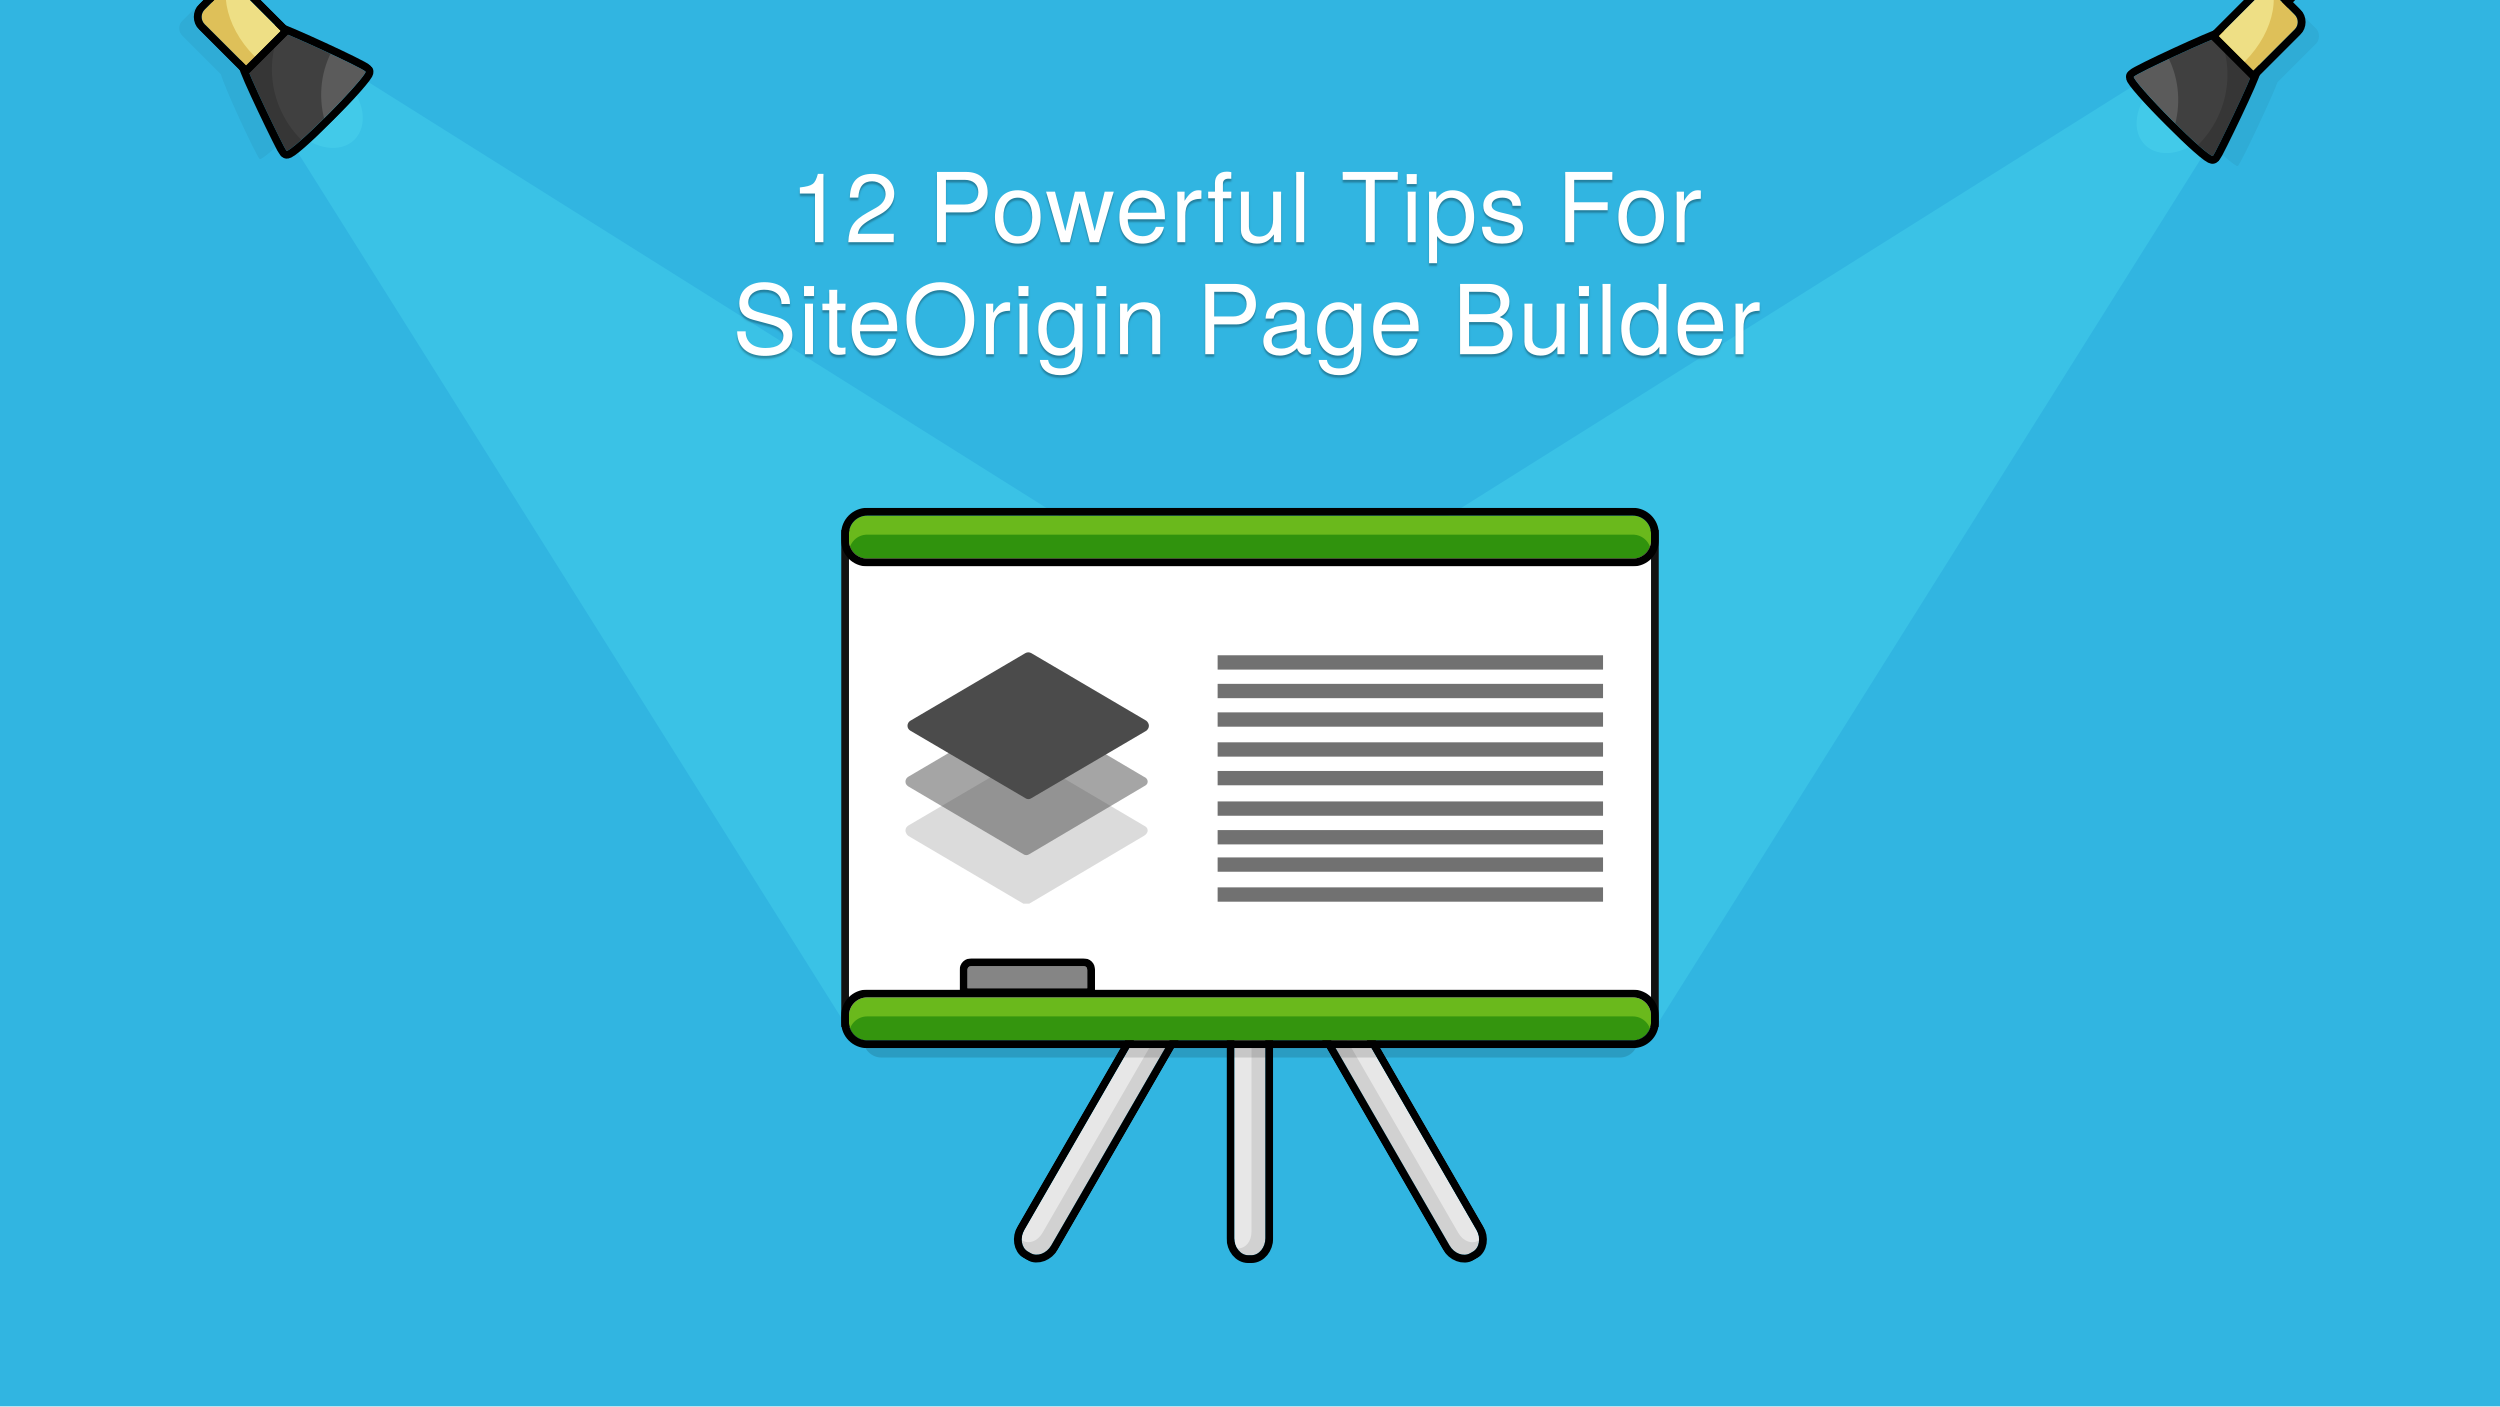
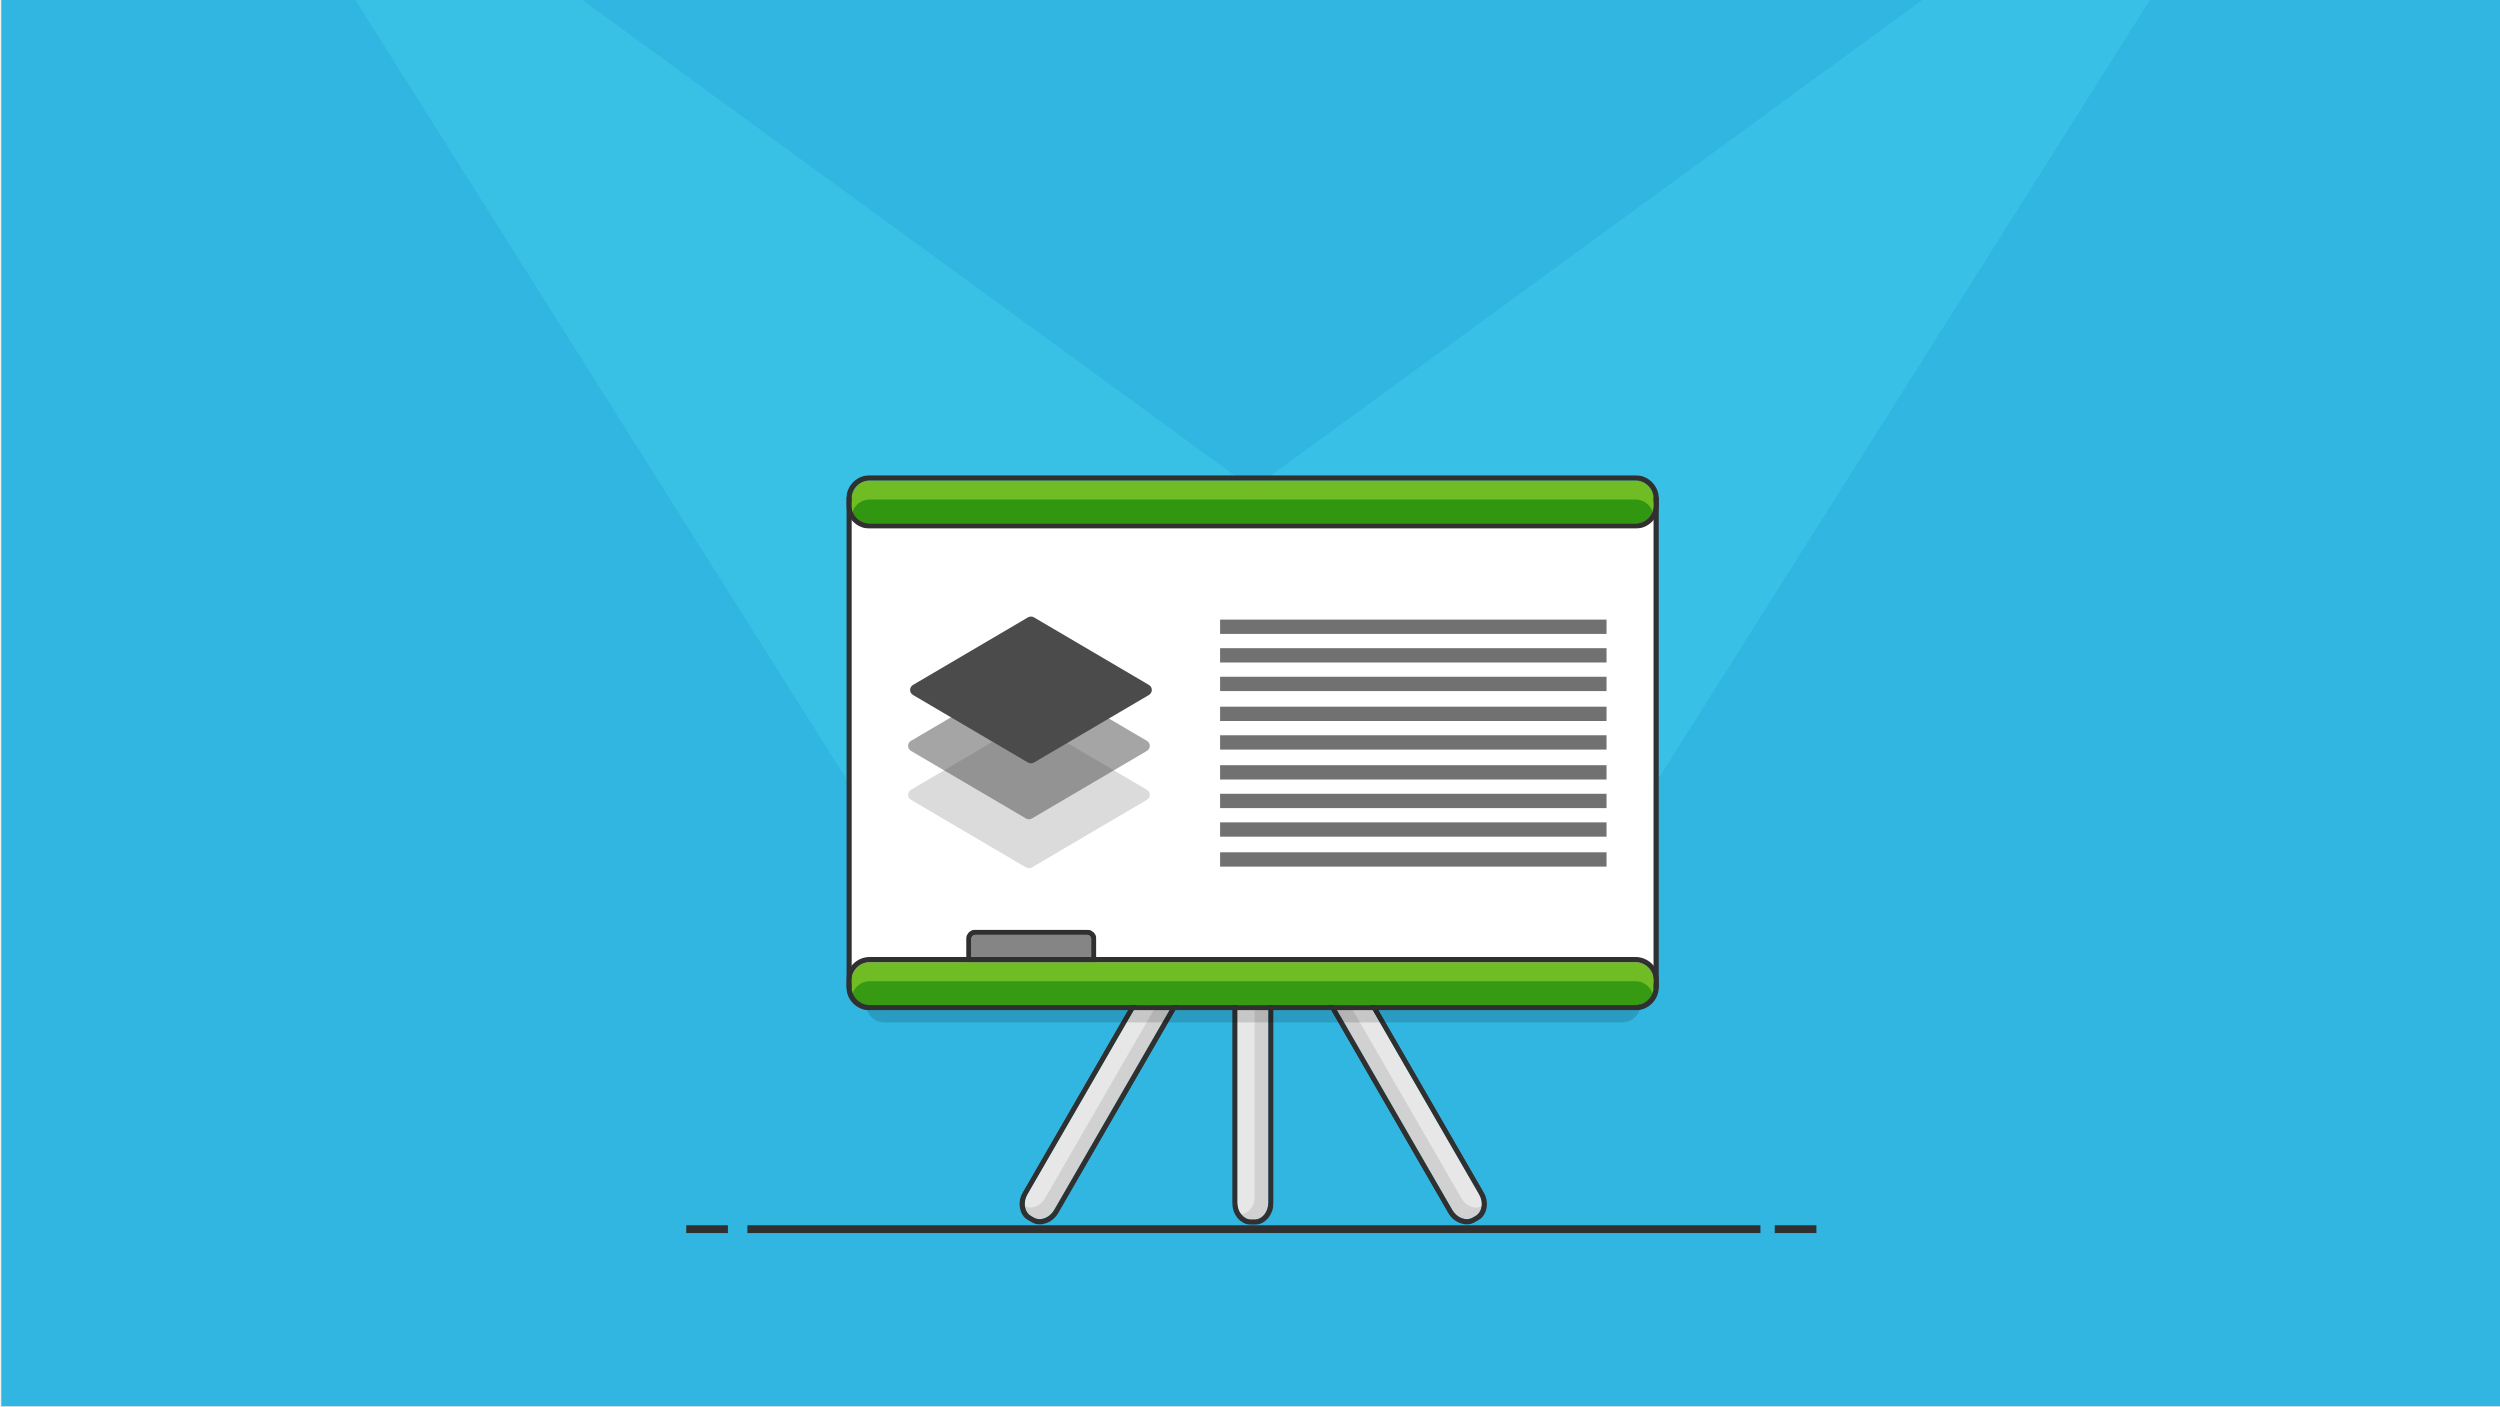
- <svg xmlns="http://www.w3.org/2000/svg" xmlns:xlink="http://www.w3.org/1999/xlink" height="1.08e3px" width="1.92e3px" version="1.1" viewBox="2091 48 1920 1080">
+ <svg xmlns="http://www.w3.org/2000/svg" xmlns:xlink="http://www.w3.org/1999/xlink" width="1920px" height="1080px" viewBox="2091 48 1920 1080" version="1.1">
  <defs>
-     <path id="k" d="m24.9 0.868c1.1-0.705 7.9-0.672 18.1-0.823 8.1-0.12 17.2-0.048 18.1 0.823 1.9 1.83 24.9 63.5 24.9 68.2 0 1.6-22.1 2.9-44 2.9-21.8 0-42-1.1-42-2.9 5.7e-14 -2.3 22.3-66.6 24.9-68.2z" />
-     <mask id="t" maskContentUnits="userSpaceOnUse" height="84" width="98" y="-6" x="-6" maskUnits="objectBoundingBox">
-       <rect y="-6" x="-6" height="84" fill="#fff" width="98" />
-       <use xlink:href="#k" fill="black" />
-     </mask>
-     <path id="b" d="m5.68e-14 8.01c0-4.43 3.58-8.01 8-8.01l21.7 5.68e-14c4.4 0 8 3.57 8 8.01v44.9h-37.7l5.68e-14 -44.9z" />
-     <mask id="p" maskContentUnits="userSpaceOnUse" height="64.896" width="49.668" y="-6" x="-6" maskUnits="objectBoundingBox">
-       <rect y="-6" x="-6" height="64.9" fill="#fff" width="49.7" />
-       <use xlink:href="#b" fill="black" />
-     </mask>
-     <path id="a" d="m24.9 0.868c1.1-0.705 7.9-0.672 18.1-0.823 8.1-0.12 17.2-0.048 18.1 0.823 1.9 1.83 24.9 63.5 24.9 68.2 0 1.6-22.1 2.9-44 2.9-21.8 0-42-1.1-42-2.9 1.66e-16 -2.3 22.3-66.6 24.9-68.2z" />
-     <mask id="o" maskContentUnits="userSpaceOnUse" height="84" width="98" y="-6" x="-6" maskUnits="objectBoundingBox">
-       <rect y="-6" x="-6" height="84" fill="#fff" width="98" />
-       <use xlink:href="#a" fill="black" />
-     </mask>
-     <path id="j" d="m0 8.01c0-4.43 3.58-8.01 8-8.01h21.7c4.4 0 8 3.57 8 8.01v44.9h-37.7v-44.9z" />
-     <mask id="ae" maskContentUnits="userSpaceOnUse" height="64.896" width="49.668" y="-6" x="-6" maskUnits="objectBoundingBox">
-       <rect y="-6" x="-6" height="64.9" fill="#fff" width="49.7" />
-       <use xlink:href="#j" fill="black" />
-     </mask>
-     <path id="i" d="m13.1 5.62e-16c5.9 1.32e-15 10.7 5.82 10.7 13v213c0 7-4.8 13-10.7 13h-2.5c-5.84 0-10.6-6-10.6-13v-213c0-7.18 4.76-13 10.6-13l2.5 5.62e-16z" />
-     <mask id="ac" maskContentUnits="userSpaceOnUse" height="250.62" width="35.757" y="-6" x="-6" maskUnits="objectBoundingBox">
-       <rect y="-6" x="-6" height="251" fill="#fff" width="35.8" />
-       <use xlink:href="#i" fill="black" />
-     </mask>
-     <path id="h" d="m13.1 5.62e-16c5.9 1.32e-15 10.7 5.82 10.7 13v213c0 7-4.8 13-10.7 13h-2.5c-5.84 0-10.6-6-10.6-13v-213c0-7.18 4.76-13 10.6-13l2.5 5.62e-16z" />
-     <mask id="aa" maskContentUnits="userSpaceOnUse" height="250.62" width="35.757" y="-6" x="-6" maskUnits="objectBoundingBox">
-       <rect y="-6" x="-6" height="251" fill="#fff" width="35.8" />
-       <use xlink:href="#h" fill="black" />
-     </mask>
-     <path id="g" d="m13.1 5.62e-16c5.9 1.32e-15 10.7 5.82 10.7 13v213c0 7-4.8 13-10.7 13h-2.5c-5.84 0-10.6-6-10.6-13v-213c0-7.18 4.76-13 10.6-13l2.5 5.62e-16z" />
-     <mask id="y" maskContentUnits="userSpaceOnUse" height="250.62" width="35.757" y="-6" x="-6" maskUnits="objectBoundingBox">
-       <rect y="-6" x="-6" height="251" fill="#fff" width="35.8" />
-       <use xlink:href="#g" fill="black" />
-     </mask>
-     <rect id="f" y=".722" x="0" height="370" width="616" />
-     <mask id="x" maskContentUnits="userSpaceOnUse" height="381.668" width="628" y="-6" x="-6" maskUnits="objectBoundingBox">
-       <rect y="-5.28" x="-6" height="382" fill="#fff" width="628" />
-       <use xlink:href="#f" fill="black" />
-     </mask>
-     <rect id="e" rx="14" height="33" width="616" y="0" x="0" />
-     <mask id="v" maskContentUnits="userSpaceOnUse" height="44.979" width="628" y="-6" x="-6" maskUnits="objectBoundingBox">
-       <rect y="-6" x="-6" height="45" fill="#fff" width="628" />
-       <use xlink:href="#e" fill="black" />
-     </mask>
-     <rect id="d" rx="14" height="33" width="616" y="0" x="0" />
-     <mask id="s" maskContentUnits="userSpaceOnUse" height="44.979" width="628" y="-6" x="-6" maskUnits="objectBoundingBox">
-       <rect y="-6" x="-6" height="45" fill="#fff" width="628" />
-       <use xlink:href="#d" fill="black" />
-     </mask>
-     <path id="c" d="m91 349c0-2 1.3-3 3-3h86c2 0 3 1 3 3v14h-92v-14z" />
-     <mask id="r" maskContentUnits="userSpaceOnUse" height="29" width="104" y="-6" x="-6" maskUnits="objectBoundingBox">
-       <rect y="340" x="85" height="29" fill="#fff" width="104" />
-       <use xlink:href="#c" fill="black" />
-     </mask>
-     <text id="l" font-size="74" font-family="HelveticaNeue, Helvetica Neue" letter-spacing="1.09" fill="#FFFFFF">
-       <tspan y="186" x="607.738">12 Powerful Tips For</tspan>
-       <tspan y="272" x="563.592">SiteOrigin Page Builder</tspan>
-     </text>
-     <filter id="ag" height="200%" width="200%" y="-50%" x="-50%" filterUnits="objectBoundingBox">
-       <feOffset in="SourceAlpha" result="shadowOffsetOuter1" dx="0" dy="2" />
-       <feGaussianBlur stdDeviation="1" result="shadowBlurOuter1" in="shadowOffsetOuter1" />
-       <feColorMatrix type="matrix" values="0 0 0 0 0   0 0 0 0 0   0 0 0 0 0  0 0 0 0.303 0" in="shadowBlurOuter1" />
-     </filter>
+     <path d="M24.853,0.868 C25.95,0.163 32.771,0.196 43,0.045 C51.057,-0.075 60.159,-0.003 61.084,0.868 C63.03,2.698 86,64.447 86,69.078 C86,70.696 63.88,72 42.039,72 C20.197,72 5.68434189e-14,70.898 5.68434189e-14,69.078 C5.70089276e-14,66.81 22.349,2.477 24.853,0.868 Z" id="path-1" />
+     <mask id="mask-3" maskContentUnits="userSpaceOnUse" maskUnits="objectBoundingBox" x="-6" y="-6" width="98" height="84">
+       <rect x="-6" y="-6" width="98" height="84" fill="white" />
+       <use xlink:href="#path-1" fill="black" />
+     </mask>
+     <path d="M5.68434189e-14,8.005 C5.68434189e-14,3.584 3.578,5.68434189e-14 8,5.68434189e-14 L29.668,5.68434189e-14 C34.087,5.68434189e-14 37.668,3.573 37.668,8.005 L37.668,52.896 L5.68434189e-14,52.896 L5.68434189e-14,8.005 Z" id="path-4" />
+     <mask id="mask-6" maskContentUnits="userSpaceOnUse" maskUnits="objectBoundingBox" x="-6" y="-6" width="49.668" height="64.896">
+       <rect x="-6" y="-6" width="49.668" height="64.896" fill="white" />
+       <use xlink:href="#path-4" fill="black" />
+     </mask>
+     <path d="M24.853,0.868 C25.95,0.163 32.771,0.196 43,0.045 C51.057,-0.075 60.159,-0.003 61.084,0.868 C63.03,2.698 86,64.447 86,69.078 C86,70.696 63.88,72 42.039,72 C20.197,72 0,70.898 0,69.078 C1.65508748e-16,66.81 22.349,2.477 24.853,0.868 Z" id="path-7" />
+     <mask id="mask-9" maskContentUnits="userSpaceOnUse" maskUnits="objectBoundingBox" x="-6" y="-6" width="98" height="84">
+       <rect x="-6" y="-6" width="98" height="84" fill="white" />
+       <use xlink:href="#path-7" fill="black" />
+     </mask>
+     <path d="M0,8.005 C0,3.584 3.578,0 8,0 L29.668,0 C34.087,0 37.668,3.573 37.668,8.005 L37.668,52.896 L0,52.896 L0,8.005 Z" id="path-10" />
+     <mask id="mask-12" maskContentUnits="userSpaceOnUse" maskUnits="objectBoundingBox" x="-6" y="-6" width="49.668" height="64.896">
+       <rect x="-6" y="-6" width="49.668" height="64.896" fill="white" />
+       <use xlink:href="#path-10" fill="black" />
+     </mask>
+     <path d="M13.129,-4.20704235e-14 C18.999,-4.07514064e-14 23.757,5.824 23.757,12.999 L23.757,225.621 C23.757,232.8 18.999,238.62 13.129,238.62 L10.628,238.62 C4.758,238.62 2.13162821e-13,232.795 2.13162821e-13,225.621 L2.13162821e-13,12.999 C2.13162821e-13,5.82 4.758,-4.39517156e-14 10.628,-4.26325641e-14 L13.129,-4.20704235e-14 Z" id="path-13" />
+     <mask id="mask-15" maskContentUnits="userSpaceOnUse" maskUnits="objectBoundingBox" x="-4" y="-4" width="31.757" height="246.62">
+       <rect x="-4" y="-4" width="31.757" height="246.62" fill="white" />
+       <use xlink:href="#path-13" fill="black" />
+     </mask>
+     <path d="M13.129,5.6214066e-16 C18.999,1.88115778e-15 23.757,5.824 23.757,12.999 L23.757,225.621 C23.757,232.8 18.999,238.62 13.129,238.62 L10.628,238.62 C4.758,238.62 0,232.795 0,225.621 L0,12.999 C0,5.82 4.758,-1.31915141e-15 10.628,0 L13.129,5.6214066e-16 Z" id="path-16" />
+     <mask id="mask-18" maskContentUnits="userSpaceOnUse" maskUnits="objectBoundingBox" x="-4" y="-4" width="31.757" height="246.62">
+       <rect x="-4" y="-4" width="31.757" height="246.62" fill="white" />
+       <use xlink:href="#path-16" fill="black" />
+     </mask>
+     <path d="M13.129,2.89838501e-14 C18.999,3.03028672e-14 23.757,5.824 23.757,12.999 L23.757,225.621 C23.757,232.8 18.999,238.62 13.129,238.62 L10.628,238.62 C4.758,238.62 -8.52651283e-14,232.795 -8.52651283e-14,225.621 L-8.52651283e-14,12.999 C-8.52651283e-14,5.82 4.758,2.7102558e-14 10.628,2.84217094e-14 L13.129,2.89838501e-14 Z" id="path-19" />
+     <mask id="mask-21" maskContentUnits="userSpaceOnUse" maskUnits="objectBoundingBox" x="-4" y="-4" width="31.757" height="246.62">
+       <rect x="-4" y="-4" width="31.757" height="246.62" fill="white" />
+       <use xlink:href="#path-19" fill="black" />
+     </mask>
+     <rect id="path-22" x="0" y="0.722" width="616" height="369.668" />
+     <mask id="mask-24" maskContentUnits="userSpaceOnUse" maskUnits="objectBoundingBox" x="-4" y="-4" width="624" height="377.668">
+       <rect x="-4" y="-3.278" width="624" height="377.668" fill="white" />
+       <use xlink:href="#path-22" fill="black" />
+     </mask>
+     <rect id="path-25" x="0" y="0" width="616" height="32.979" rx="14" />
+     <mask id="mask-27" maskContentUnits="userSpaceOnUse" maskUnits="objectBoundingBox" x="-4" y="-4" width="624" height="40.979">
+       <rect x="-4" y="-4" width="624" height="40.979" fill="white" />
+       <use xlink:href="#path-25" fill="black" />
+     </mask>
+     <rect id="path-28" x="0" y="0" width="616" height="32.979" rx="14" />
+     <mask id="mask-30" maskContentUnits="userSpaceOnUse" maskUnits="objectBoundingBox" x="-4" y="-4" width="624" height="40.979">
+       <rect x="-4" y="-4" width="624" height="40.979" fill="white" />
+       <use xlink:href="#path-28" fill="black" />
+     </mask>
+     <path d="M92,352 C92,350.343 93.336,349 95.009,349 L180.991,349 C182.653,349 184,350.334 184,352 L184,366 L92,366 L92,352 Z" id="path-31" />
+     <mask id="mask-33" maskContentUnits="userSpaceOnUse" maskUnits="objectBoundingBox" x="-4" y="-4" width="100" height="25">
+       <rect x="88" y="345" width="100" height="25" fill="white" />
+       <use xlink:href="#path-31" fill="black" />
+     </mask>
  </defs>
-   <g id="HD-Screen" fill-rule="evenodd" transform="translate(2.09e3 48)" fill="none">
-     <rect id="Background" height="1.08e3" width="1.92e3" y="0" x="1" fill="#31B5E1" />
-     <g id="Left-Light" transform="translate(438 272) scale(-1 1) rotate(45) translate(-216 -521)">
-       <path id="Combined-Shape" style="mix-blend-mode:darken" fill-opacity=".052" fill="#000" d="m253 180c5 8 25 63 25 67 0 2-22 3-44 3s-42-1-42-3 19-57 24-66v-43c0-4 3-8 8-8h21c5 0 8 4 8 8v42z" />
-       <polygon id="Lighting" style="mix-blend-mode:overlay" fill="#fff" points="248 239 431 1.04e3 1.14e-12 1.04e3 183 239" fill-opacity=".176" />
-       <ellipse id="Bulb-Light" style="mix-blend-mode:overlay" fill-opacity=".136" rx="27" ry="36" cy="252" cx="216" fill="#fff" />
-       <path id="Wire" stroke="#000" stroke-width="6" stroke-linecap="square" d="m216 142v-141" />
-       <g id="Bottom-Part" transform="translate(216 224) scale(-1 1) translate(-43 -36)">
-         <mask id="n" fill="white">
-           <use xlink:href="#k" />
+   <g id="HD-Screen" stroke="none" stroke-width="1" fill="none" fill-rule="evenodd" transform="translate(2091, 48)">
+     <rect id="Background" fill="#31B5E1" x="1" y="0" width="1920" height="1080" />
+     <g id="Left-Light" transform="translate(594.287, 234.287) scale(-1, 1) rotate(-315) translate(-594.287, -234.287) translate(374.787, -501.213)">
+       <path d="M263.497,180.266 C267.586,188.462 287.828,243.145 287.828,247.493 C287.828,249.11 265.709,250.414 243.867,250.414 C222.025,250.414 201.828,249.313 201.828,247.493 C201.828,245.39 221.025,189.98 225.828,180.596 L225.828,138.419 C225.828,133.998 229.406,130.414 233.828,130.414 L255.497,130.414 C259.915,130.414 263.497,133.988 263.497,138.419 L263.497,180.266 Z" id="Combined-Shape" fill-opacity="0.052" fill="#000000" style="mix-blend-mode: darken;" />
+       <polygon id="Lighting" fill-opacity="0.149" fill="#FFFFFF" style="mix-blend-mode: overlay;" points="438.475 1036.678 0.305 1470.103 193.355 239 257.645 239" />
+       <ellipse id="Bulb-Light" fill-opacity="0.136" fill="#FFFFFF" style="mix-blend-mode: overlay;" cx="226" cy="252" rx="27" ry="36" />
+       <path d="M226,142.079 L226,0.826" id="Wire" stroke="#000000" stroke-width="6" stroke-linecap="square" />
+       <g id="Bottom-Part" transform="translate(226, 224) scale(-1, 1) translate(-226, -224) translate(183, 188)">
+         <mask id="mask-2" fill="white">
+           <use xlink:href="#path-1" />
        </mask>
        <g id="Mask">
-           <use xlink:href="#k" fill-rule="evenodd" fill="#363636" />
-           <use stroke-linejoin="round" stroke="#000000" stroke-width="12" mask="url(#t)" xlink:href="#k" />
-         </g>
-         <ellipse id="Oval" style="mix-blend-mode:overlay" fill-opacity=".191" rx="72.5" mask="url(#n)" ry="75.5" cy="71.5" cx="86.5" fill="#fff" />
-         <ellipse id="Oval-Copy" style="mix-blend-mode:overlay" fill-opacity=".421" rx="72.5" mask="url(#n)" ry="75.5" cy="112" cx="99.5" fill="#fff" />
-       </g>
-       <g id="Top-Part" transform="translate(197 136)">
-         <mask id="q" fill="white">
-           <use xlink:href="#b" />
-         </mask>
-         <use xlink:href="#b" fill-rule="evenodd" fill="#DEC059" />
-         <use xlink:href="#b" stroke="#000000" stroke-width="12" mask="url(#p)" />
-         <ellipse style="mix-blend-mode:overlay" fill-opacity=".496" rx="42.5" mask="url(#q)" ry="60.5" cy="52.5" cx="-14.5" fill="#fff" />
+           <use fill="#363636" fill-rule="evenodd" xlink:href="#path-1" />
+           <use stroke="#000000" mask="url(#mask-3)" stroke-width="12" stroke-linejoin="round" xlink:href="#path-1" />
+         </g>
+         <ellipse id="Oval" fill-opacity="0.191" fill="#FFFFFF" style="mix-blend-mode: overlay;" mask="url(#mask-2)" cx="86.5" cy="71.5" rx="72.5" ry="75.5" />
+         <ellipse id="Oval-Copy" fill-opacity="0.421" fill="#FFFFFF" style="mix-blend-mode: overlay;" mask="url(#mask-2)" cx="99.5" cy="111.5" rx="72.5" ry="75.5" />
+       </g>
+       <g id="Top-Part" transform="translate(207, 136)">
+         <mask id="mask-5" fill="white">
+           <use xlink:href="#path-4" />
+         </mask>
+         <g id="Rectangle-4">
+           <use fill="#DEC059" fill-rule="evenodd" xlink:href="#path-4" />
+           <use stroke="#000000" mask="url(#mask-6)" stroke-width="12" xlink:href="#path-4" />
+         </g>
+         <ellipse id="Oval-2" fill-opacity="0.496" fill="#FFFFFF" style="mix-blend-mode: overlay;" mask="url(#mask-5)" cx="-14.5" cy="52.5" rx="42.5" ry="60.5" />
      </g>
    </g>
-     <g id="Right-Light" transform="translate(1.48e3 271) rotate(45) translate(-210 -520)">
-       <path id="Combined-Shape-Copy" style="mix-blend-mode:darken" fill-opacity=".052" fill="#000" d="m254 182c4 8 24 63 24 67 0 2-22 3-44 3s-42-1-42-3 19-57 24-67v-42c0-4 4-8 8-8h22c4 0 8 4 8 8v42z" />
-       <polygon id="Lighting" style="mix-blend-mode:overlay" fill="#fff" points="248 239 431 1.04e3 8.41e-12 1.04e3 183 239" fill-opacity=".176" />
-       <ellipse id="Bulb-Light" style="mix-blend-mode:overlay" fill-opacity=".14" rx="27" ry="36" cy="252" cx="216" fill="#fff" />
-       <path id="Wire" stroke="#000" stroke-width="6" stroke-linecap="square" d="m216 142v-141" />
-       <g id="Bottom-Part" transform="translate(216 224) scale(-1 1) translate(-43 -36)">
-         <mask id="m" fill="white">
-           <use xlink:href="#a" />
+     <g id="Right-Light" transform="translate(1328.994, 233.9941) rotate(-315) translate(-1328.994, -233.9941) translate(1109.994, -503.0059)">
+       <path d="M263.668,181.852 C267.758,190.048 288,244.731 288,249.078 C288,250.696 265.88,252 244.039,252 C222.197,252 202,250.898 202,249.078 C202,246.976 221.196,191.566 226,182.182 L226,140.005 C226,135.584 229.578,132 234,132 L255.668,132 C260.087,132 263.668,135.573 263.668,140.005 L263.668,181.852 Z" id="Combined-Shape-Copy" fill-opacity="0.052" fill="#000000" style="mix-blend-mode: darken;" />
+       <polygon id="Lighting" fill-opacity="0.153" fill="#FFFFFF" style="mix-blend-mode: overlay;" points="437.81 1035.94 0.745 1473.005 193.355 239 257.645 239" />
+       <ellipse id="Bulb-Light" fill-opacity="0.14" fill="#FFFFFF" style="mix-blend-mode: overlay;" cx="226" cy="252" rx="27" ry="36" />
+       <path d="M226,142.079 L226,0.826" id="Wire" stroke="#000000" stroke-width="6" stroke-linecap="square" />
+       <g id="Bottom-Part" transform="translate(226, 224) scale(-1, 1) translate(-226, -224) translate(183, 188)">
+         <mask id="mask-8" fill="white">
+           <use xlink:href="#path-7" />
        </mask>
        <g id="Mask">
-           <use xlink:href="#a" fill-rule="evenodd" fill="#363636" />
-           <use stroke-linejoin="round" stroke="#000000" stroke-width="12" mask="url(#o)" xlink:href="#a" />
-         </g>
-         <ellipse id="Oval" style="mix-blend-mode:overlay" fill-opacity=".191" rx="72.5" mask="url(#m)" ry="75.5" cy="71.5" cx="86.5" fill="#fff" />
-         <ellipse id="Oval-Copy" style="mix-blend-mode:overlay" fill-opacity=".421" rx="72.5" mask="url(#m)" ry="75.5" cy="112" cx="99.5" fill="#fff" />
-       </g>
-       <g id="Top-Part" transform="translate(197 136)">
-         <mask id="af" fill="white">
-           <use xlink:href="#j" />
-         </mask>
-         <use xlink:href="#j" fill-rule="evenodd" fill="#DEC059" />
-         <use xlink:href="#j" stroke="#000000" stroke-width="12" mask="url(#ae)" />
-         <ellipse style="mix-blend-mode:overlay" fill-opacity=".496" rx="42.5" mask="url(#af)" ry="60.5" cy="52.5" cx="-14.5" fill="#fff" />
+           <use fill="#363636" fill-rule="evenodd" xlink:href="#path-7" />
+           <use stroke="#000000" mask="url(#mask-9)" stroke-width="12" stroke-linejoin="round" xlink:href="#path-7" />
+         </g>
+         <ellipse id="Oval" fill-opacity="0.191" fill="#FFFFFF" style="mix-blend-mode: overlay;" mask="url(#mask-8)" cx="86.5" cy="71.5" rx="72.5" ry="75.5" />
+         <ellipse id="Oval-Copy" fill-opacity="0.421" fill="#FFFFFF" style="mix-blend-mode: overlay;" mask="url(#mask-8)" cx="99.5" cy="111.5" rx="72.5" ry="75.5" />
+       </g>
+       <g id="Top-Part" transform="translate(207, 136)">
+         <mask id="mask-11" fill="white">
+           <use xlink:href="#path-10" />
+         </mask>
+         <g id="Rectangle-4">
+           <use fill="#DEC059" fill-rule="evenodd" xlink:href="#path-10" />
+           <use stroke="#000000" mask="url(#mask-12)" stroke-width="12" xlink:href="#path-10" />
+         </g>
+         <ellipse id="Oval-2" fill-opacity="0.496" fill="#FFFFFF" style="mix-blend-mode: overlay;" mask="url(#mask-11)" cx="-14.5" cy="52.5" rx="42.5" ry="60.5" />
      </g>
    </g>
-     <g id="Education-Board" transform="translate(653 396)">
-       <g id="Legs" transform="translate(127 329)">
-         <g id="Left-Leg" transform="translate(71.7 133) rotate(30) translate(-12.1 -119)">
-           <mask id="ad" fill="white">
-             <use xlink:href="#i" />
-           </mask>
-           <use xlink:href="#i" fill-rule="evenodd" fill="#D1D1D1" />
-           <use xlink:href="#i" stroke="#000000" stroke-width="12" mask="url(#ac)" />
-           <path id="Rectangle-3-Copy" style="mix-blend-mode:overlay" d="m2.55-4.17c5.87 0 10.6 5.82 10.6 13v212c0 8-4.78 13-10.6 13h-2.56c-5.86 0-10.6-5-10.6-13v-212c0-7.35 4.77-13.2 10.6-13.2l2.55 0.03z" fill-opacity=".486" mask="url(#ad)" fill="#fff" />
-         </g>
-         <g id="Center-Leg" transform="translate(169)">
-           <mask id="ab" fill="white">
-             <use xlink:href="#h" />
-           </mask>
-           <use xlink:href="#h" fill-rule="evenodd" fill="#D1D1D1" />
-           <use xlink:href="#h" stroke="#000000" stroke-width="12" mask="url(#aa)" />
-           <path id="Rectangle-3-Copy" style="mix-blend-mode:overlay" d="m2.55-4.17c5.87 0 10.6 5.82 10.6 13v212c0 8-4.78 13-10.6 13h-2.56c-5.86 0-10.6-5-10.6-13v-212c0-7.35 4.77-13.2 10.6-13.2l2.55 0.03z" fill-opacity=".486" mask="url(#ab)" fill="#fff" />
-         </g>
-         <g id="Right-Leg" transform="translate(291 133) scale(-1 1) rotate(30) translate(-12 -119)">
-           <mask id="z" fill="white">
-             <use xlink:href="#g" />
-           </mask>
-           <use xlink:href="#g" fill-rule="evenodd" fill="#D1D1D1" />
-           <use xlink:href="#g" stroke="#000000" stroke-width="12" mask="url(#y)" />
-           <path id="Rectangle-3-Copy" style="mix-blend-mode:overlay" d="m2.55-4.17c5.87 0 10.6 5.82 10.6 13v212c0 8-4.78 13-10.6 13h-2.56c-5.86 0-10.6-5-10.6-13v-212c0-7.35 4.77-13.2 10.6-13.2l2.55 0.03z" fill-opacity=".486" mask="url(#z)" fill="#fff" />
-         </g>
-       </g>
-       <rect id="Bottom-Shadow" fill-opacity=".139" rx="14" height="45.2" width="595" y="371" x="11" fill="#000" />
+     <g id="Education-Board" transform="translate(654, 369)">
+       <g id="Legs" transform="translate(128, 329)">
+         <g id="Left-Leg" transform="translate(70.5529, 133.3887) rotate(-330) translate(-70.5529, -133.3887) translate(58.5529, 13.88866)">
+           <mask id="mask-14" fill="white">
+             <use xlink:href="#path-13" />
+           </mask>
+           <g id="Rectangle-3">
+             <use fill="#D1D1D1" fill-rule="evenodd" xlink:href="#path-13" />
+             <use stroke="#303030" mask="url(#mask-15)" stroke-width="8" xlink:href="#path-13" />
+           </g>
+           <path d="M2.546,-4.172 C8.416,-4.172 13.174,1.653 13.174,8.827 L13.174,221.449 C13.174,228.628 8.416,234.448 2.546,234.448 L0.045,234.448 C-5.825,234.448 -10.583,228.624 -10.583,221.449 L-10.583,8.827 C-10.583,1.648 -5.826,-4.172 0.045,-4.172 L2.546,-4.172 Z" id="Rectangle-3-Copy" fill-opacity="0.486" fill="#FFFFFF" style="mix-blend-mode: overlay;" mask="url(#mask-14)" />
+         </g>
+         <g id="Center-Leg" transform="translate(168.3294, 0)">
+           <mask id="mask-17" fill="white">
+             <use xlink:href="#path-16" />
+           </mask>
+           <g id="Rectangle-3">
+             <use fill="#D1D1D1" fill-rule="evenodd" xlink:href="#path-16" />
+             <use stroke="#303030" mask="url(#mask-18)" stroke-width="8" xlink:href="#path-16" />
+           </g>
+           <path d="M2.546,-4.172 C8.416,-4.172 13.174,1.653 13.174,8.827 L13.174,221.449 C13.174,228.628 8.416,234.448 2.546,234.448 L0.045,234.448 C-5.825,234.448 -10.583,228.624 -10.583,221.449 L-10.583,8.827 C-10.583,1.648 -5.826,-4.172 0.045,-4.172 L2.546,-4.172 Z" id="Rectangle-3-Copy" fill-opacity="0.486" fill="#FFFFFF" style="mix-blend-mode: overlay;" mask="url(#mask-17)" />
+         </g>
+         <g id="Right-Leg" transform="translate(290.4471, 133.3887) scale(-1, 1) rotate(-330) translate(-290.4471, -133.3887) translate(278.4471, 13.88866)">
+           <mask id="mask-20" fill="white">
+             <use xlink:href="#path-19" />
+           </mask>
+           <g id="Rectangle-3">
+             <use fill="#D1D1D1" fill-rule="evenodd" xlink:href="#path-19" />
+             <use stroke="#303030" mask="url(#mask-21)" stroke-width="8" xlink:href="#path-19" />
+           </g>
+           <path d="M2.546,-4.172 C8.416,-4.172 13.174,1.653 13.174,8.827 L13.174,221.449 C13.174,228.628 8.416,234.448 2.546,234.448 L0.045,234.448 C-5.825,234.448 -10.583,228.624 -10.583,221.449 L-10.583,8.827 C-10.583,1.648 -5.826,-4.172 0.045,-4.172 L2.546,-4.172 Z" id="Rectangle-3-Copy" fill-opacity="0.486" fill="#FFFFFF" style="mix-blend-mode: overlay;" mask="url(#mask-20)" />
+         </g>
+       </g>
+       <rect id="Bottom-Shadow" fill-opacity="0.139" fill="#000000" x="11" y="371" width="595" height="45.178" rx="14" />
      <g id="Main-Board">
-         <g id="Screen" transform="translate(0 16)">
-           <mask fill="white">
-             <use xlink:href="#f" />
-           </mask>
-           <use xlink:href="#f" fill-rule="evenodd" fill="#FFFFFF" />
-           <use xlink:href="#f" stroke="#121212" stroke-width="12" mask="url(#x)" />
+         <g id="Screen" transform="translate(0, 16)">
+           <mask id="mask-23" fill="white">
+             <use xlink:href="#path-22" />
+           </mask>
+           <g id="Rectangle-2">
+             <use fill="#FFFFFF" fill-rule="evenodd" xlink:href="#path-22" />
+             <use stroke="#303030" mask="url(#mask-24)" stroke-width="8" xlink:href="#path-22" />
+           </g>
        </g>
        <g id="Top">
-           <mask id="w" fill="white">
-             <use xlink:href="#e" />
+           <mask id="mask-26" fill="white">
+             <use xlink:href="#path-25" />
          </mask>
          <g id="Mask">
-             <use xlink:href="#e" fill-rule="evenodd" fill="#6AB91C" />
-             <use xlink:href="#e" stroke="#000000" stroke-width="12" mask="url(#v)" />
-           </g>
-           <rect id="Shadow" style="mix-blend-mode:overlay" fill-opacity=".547" rx="14" mask="url(#w)" height="33" width="616" y="14.6" x="0" fill="#000" />
-         </g>
-         <g id="Bottom" transform="translate(0 370)">
-           <mask id="u" fill="white">
-             <use xlink:href="#d" />
+             <use fill="#6FBC24" fill-rule="evenodd" xlink:href="#path-25" />
+             <use stroke="#303030" mask="url(#mask-27)" stroke-width="8" xlink:href="#path-25" />
+           </g>
+           <rect id="Shadow" fill-opacity="0.547" fill="#000000" style="mix-blend-mode: overlay;" mask="url(#mask-26)" x="0" y="14.632" width="616" height="32.979" rx="14" />
+         </g>
+         <g id="Bottom" transform="translate(0, 369.9699)">
+           <mask id="mask-29" fill="white">
+             <use xlink:href="#path-28" />
          </mask>
          <g id="Mask">
-             <use xlink:href="#d" fill-rule="evenodd" fill="#6AB91C" />
-             <use xlink:href="#d" stroke="#000000" stroke-width="12" mask="url(#s)" />
-           </g>
-           <rect id="Shadow" style="mix-blend-mode:overlay" fill-opacity=".514" rx="14" mask="url(#u)" height="33" width="616" y="14.6" x="0" fill="#000" />
-         </g>
-         <g id="Board-Contents" opacity=".704" fill-rule="nonzero" fill="#000" transform="translate(43.4 105)">
-           <path id="Shape" d="m185 60.2l-88.3 51.8c-1.4 1-3.2 1-4.6 0l-88.3-51.8c-1.4-0.8-2.25-2.2-2.25-3.8s0.85-3.1 2.22-3.9l88.3-51.9c1.4-0.809 3.2-0.809 4.6 0.026l88.3 51.9c1 0.8 2 2.3 2 3.9s-1 3-2 3.8z" />
-           <path id="Shape" opacity=".5" d="m183 103l-87.9 52c-1.4 1-3.2 1-4.6 0l-88.3-52c-1.36-1-2.2-2-2.2-3.7 0-1.6 0.842-3 2.22-3.8l88.3-51.9c1.4-0.9 3.2-0.9 4.6 0l87.9 51.9c2 0.8 3 2.2 3 3.8 0 1.7-1 2.7-3 3.7z" />
-           <path id="Shape" opacity=".2" d="m183 141l-87.9 52h-4.6l-88.3-52c-1.36-1-2.2-3-2.2-4 0-2 0.842-3 2.22-4l88.3-51.8c1.4-0.9 3.2-0.9 4.6 0l87.9 51.8c2 1 3 2 3 4 0 1-1 3-3 4z" />
-         </g>
-         <g id="Writing" opacity=".556" transform="translate(288 107)" stroke="#000" stroke-linecap="square" stroke-width="11">
-           <path id="Line" d="m0.637 5.75h285" />
-           <path id="Line" d="m0.637 27.7h285" />
-           <path id="Line" d="m0.637 49.6h285" />
-           <path d="m0.637 72.6h285" />
-           <path d="m0.637 94.6h285" />
-           <path id="Line-Copy" d="m0.637 118h285" />
-           <path d="m0.637 140h285" />
-           <path d="m0.637 161h285" />
-           <path d="m0.637 184h285" />
-         </g>
-       </g>
-       <mask fill="white">
-         <use xlink:href="#c" />
+             <use fill="#6FBC24" fill-rule="evenodd" xlink:href="#path-28" />
+             <use stroke="#303030" mask="url(#mask-30)" stroke-width="8" xlink:href="#path-28" />
+           </g>
+           <rect id="Shadow" fill-opacity="0.514" fill="#000000" style="mix-blend-mode: overlay;" mask="url(#mask-29)" x="0" y="14.632" width="616" height="32.979" rx="14" />
+         </g>
+         <g id="Board-Contents" opacity="0.704" transform="translate(43.39519, 104.5113)" fill-rule="nonzero" fill="#000000">
+           <path d="M184.992,60.227 L96.684,112.115 C95.264,112.95 93.498,112.95 92.078,112.115 L3.77,60.227 C2.396,59.42 1.554,57.954 1.554,56.371 C1.554,54.787 2.396,53.321 3.77,52.514 L92.083,0.626 C93.503,-0.209 95.269,-0.209 96.689,0.626 L184.992,52.514 C186.366,53.321 187.208,54.787 187.208,56.371 C187.208,57.954 186.366,59.42 184.992,60.227 L184.992,60.227 Z" id="Shape" />
+           <path d="M183.438,103.176 L95.13,155.064 C93.71,155.899 91.944,155.899 90.524,155.064 L2.216,103.176 C0.842,102.369 0,100.903 0,99.319 C0,97.736 0.842,96.27 2.216,95.463 L90.529,43.575 C91.95,42.74 93.715,42.74 95.136,43.575 L183.438,95.463 C184.812,96.27 185.654,97.736 185.654,99.319 C185.654,100.903 184.812,102.369 183.438,103.176 Z" id="Shape" opacity="0.5" />
+           <path d="M183.438,140.756 L95.13,192.645 C93.71,193.479 91.944,193.479 90.524,192.645 L2.216,140.756 C0.842,139.949 0,138.483 0,136.9 C0,135.316 0.842,133.851 2.216,133.044 L90.529,81.155 C91.95,80.321 93.715,80.321 95.136,81.155 L183.438,133.044 C184.812,133.851 185.654,135.316 185.654,136.9 C185.654,138.483 184.812,139.949 183.438,140.756 Z" id="Shape" opacity="0.2" />
+         </g>
+         <g id="Writing" transform="translate(287.89, 106.6015)" stroke="#000000" stroke-width="11" stroke-linecap="square" opacity="0.556">
+           <path d="M0.637,5.748 L286.434,5.748" id="Line" />
+           <path d="M0.637,27.695 L286.434,27.695" id="Line" />
+           <path d="M0.637,49.643 L286.434,49.643" id="Line" />
+           <path d="M0.637,72.635 L286.434,72.635" id="Line-Copy-3" />
+           <path d="M0.637,94.583 L286.434,94.583" id="Line-Copy-2" />
+           <path d="M0.637,117.575 L286.434,117.575" id="Line-Copy" />
+           <path d="M0.637,139.523 L286.434,139.523" id="Line-Copy-6" />
+           <path d="M0.637,161.47 L286.434,161.47" id="Line-Copy-5" />
+           <path d="M0.637,184.462 L286.434,184.462" id="Line-Copy-4" />
+         </g>
+       </g>
+       <mask id="mask-32" fill="white">
+         <use xlink:href="#path-31" />
      </mask>
      <g id="Duster">
-         <use xlink:href="#c" fill-rule="evenodd" fill="#858585" />
-         <use xlink:href="#c" stroke="#000000" stroke-width="12" mask="url(#r)" />
+         <use fill="#858585" fill-rule="evenodd" xlink:href="#path-31" />
+         <use stroke="#303030" mask="url(#mask-33)" stroke-width="8" xlink:href="#path-31" />
      </g>
    </g>
-     <g id="12-Powerful-Tips-For" fill="#fff">
-       <use filter="url(#ag)" xlink:href="#l" />
-       <use xlink:href="#l" />
-     </g>
+     <path d="M577,944 L1349,944" id="Line" stroke="#303030" stroke-width="6" stroke-linecap="square" />
+     <path d="M1366,944 L1392,944" id="Line" stroke="#303030" stroke-width="6" stroke-linecap="square" />
+     <path d="M530.027,944 L556.027,944" id="Line" stroke="#303030" stroke-width="6" stroke-linecap="square" />
  </g>
</svg>
